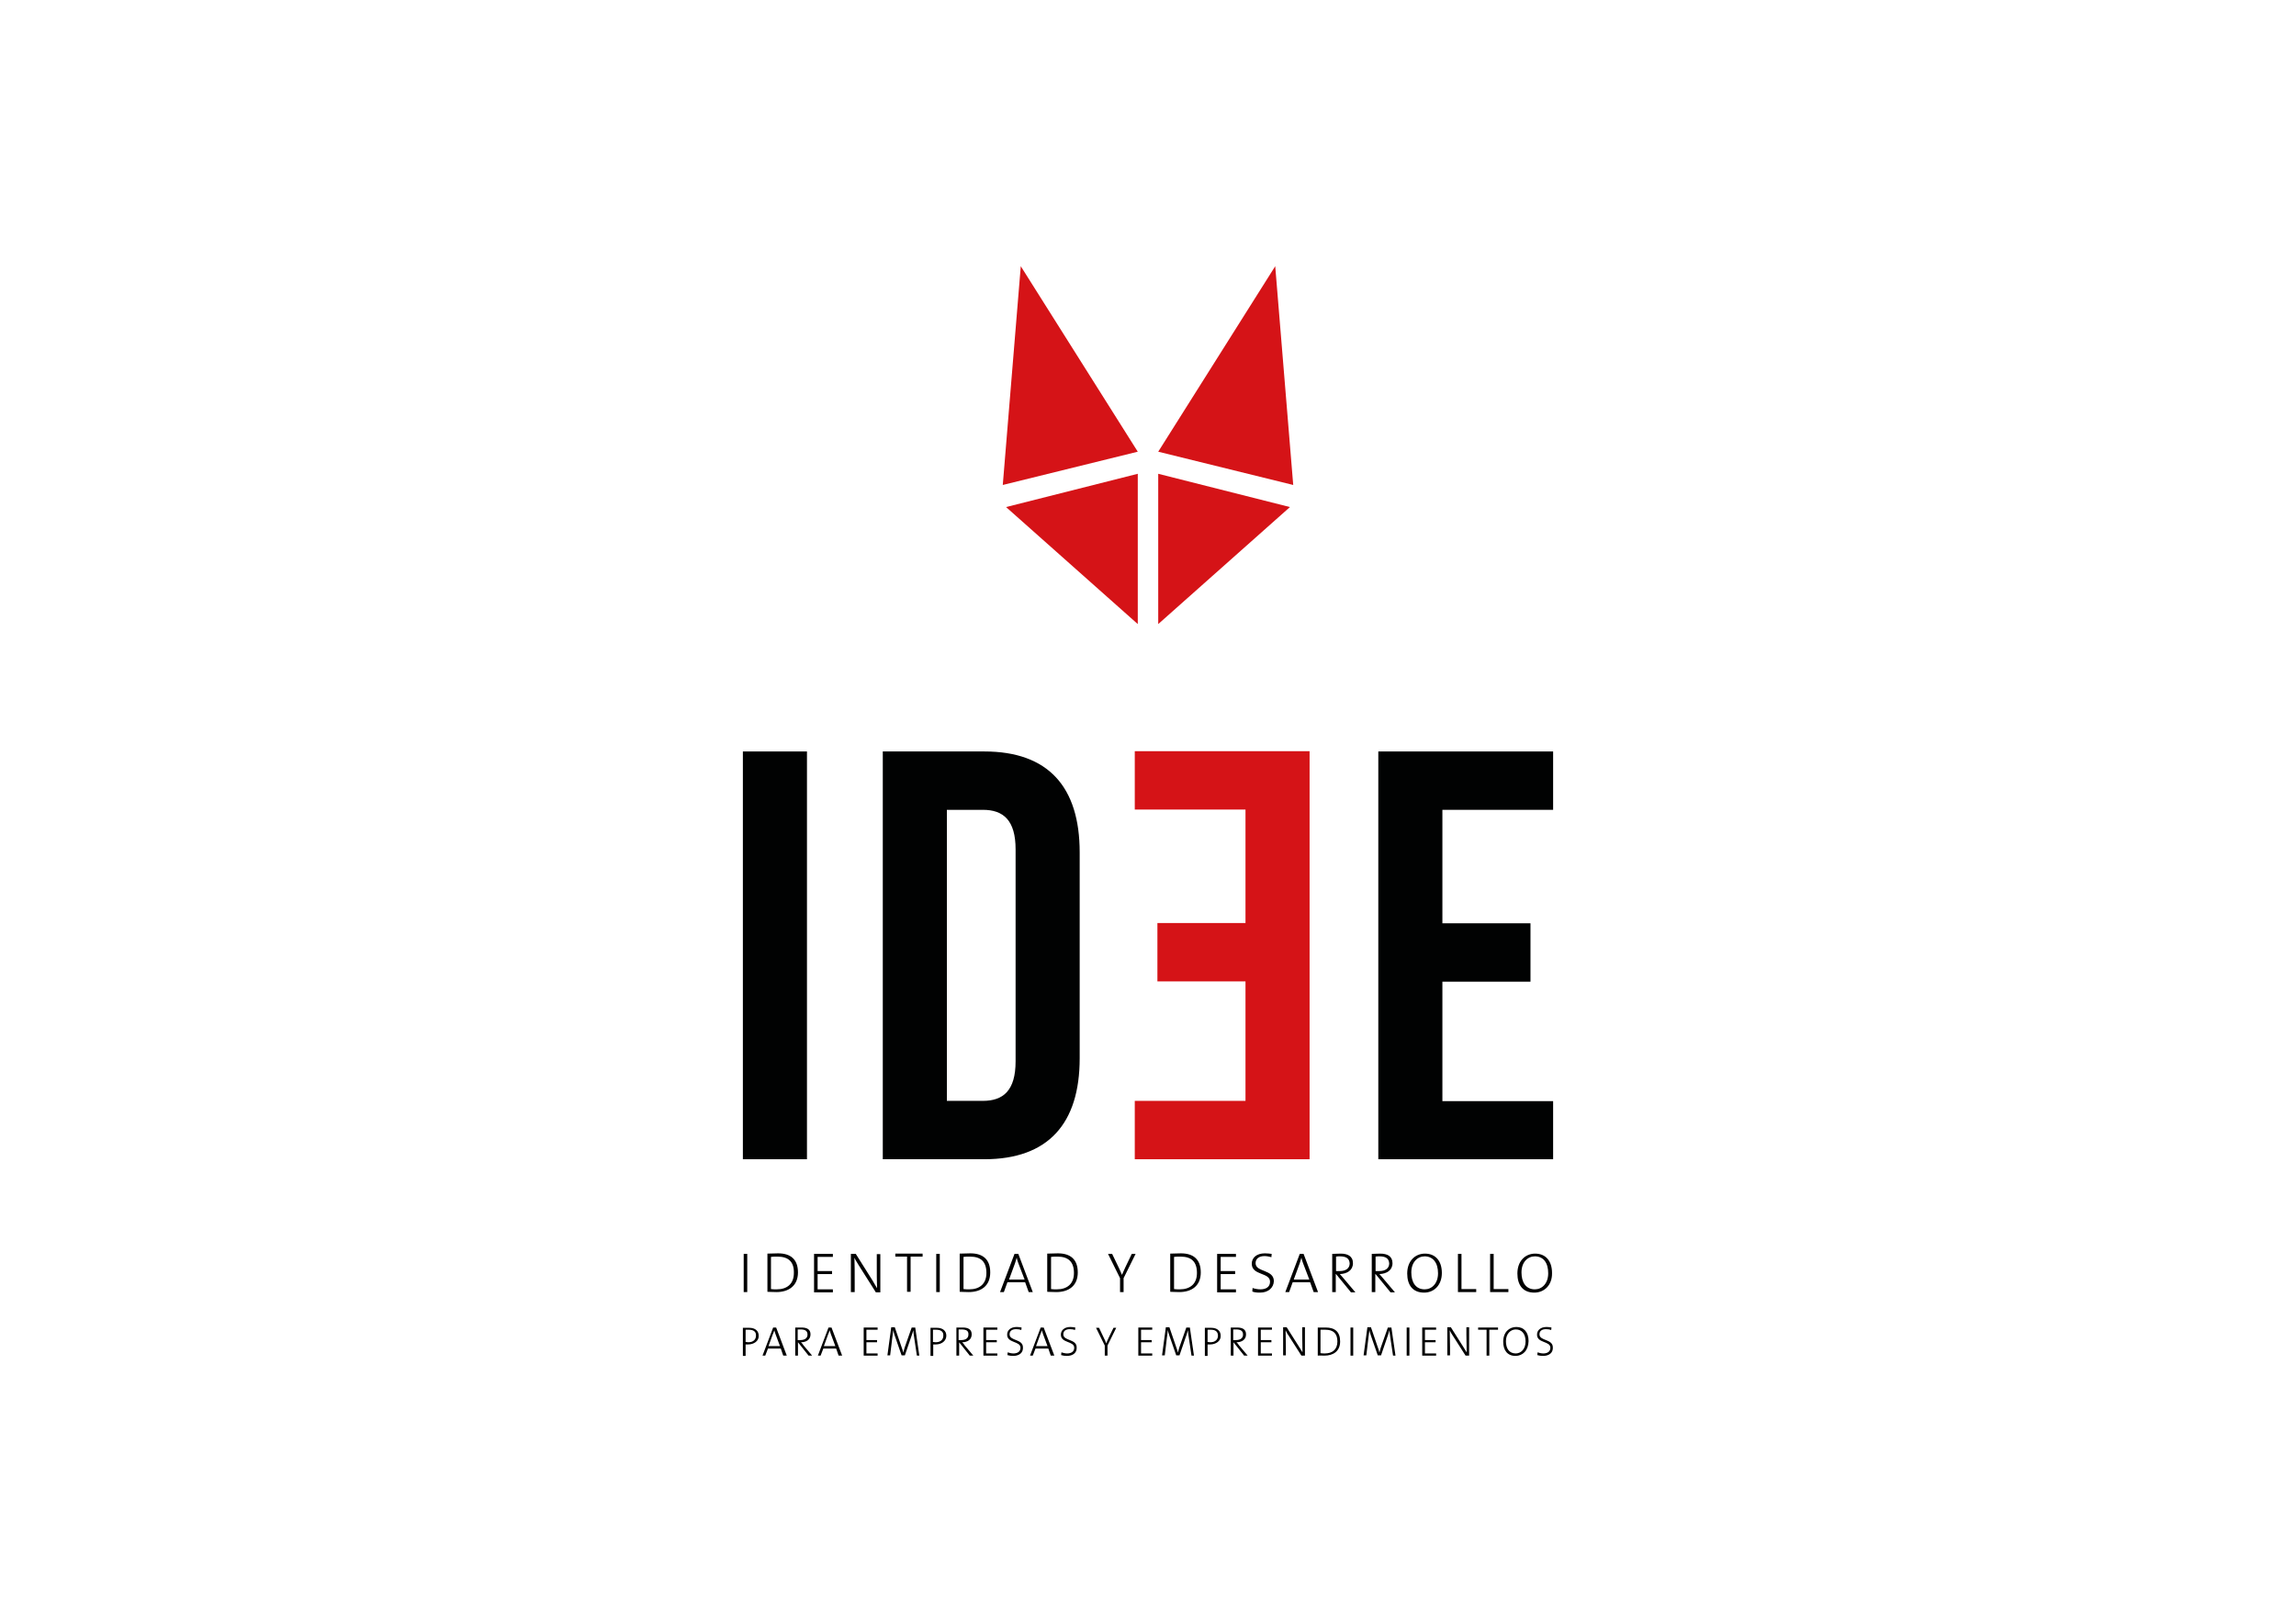
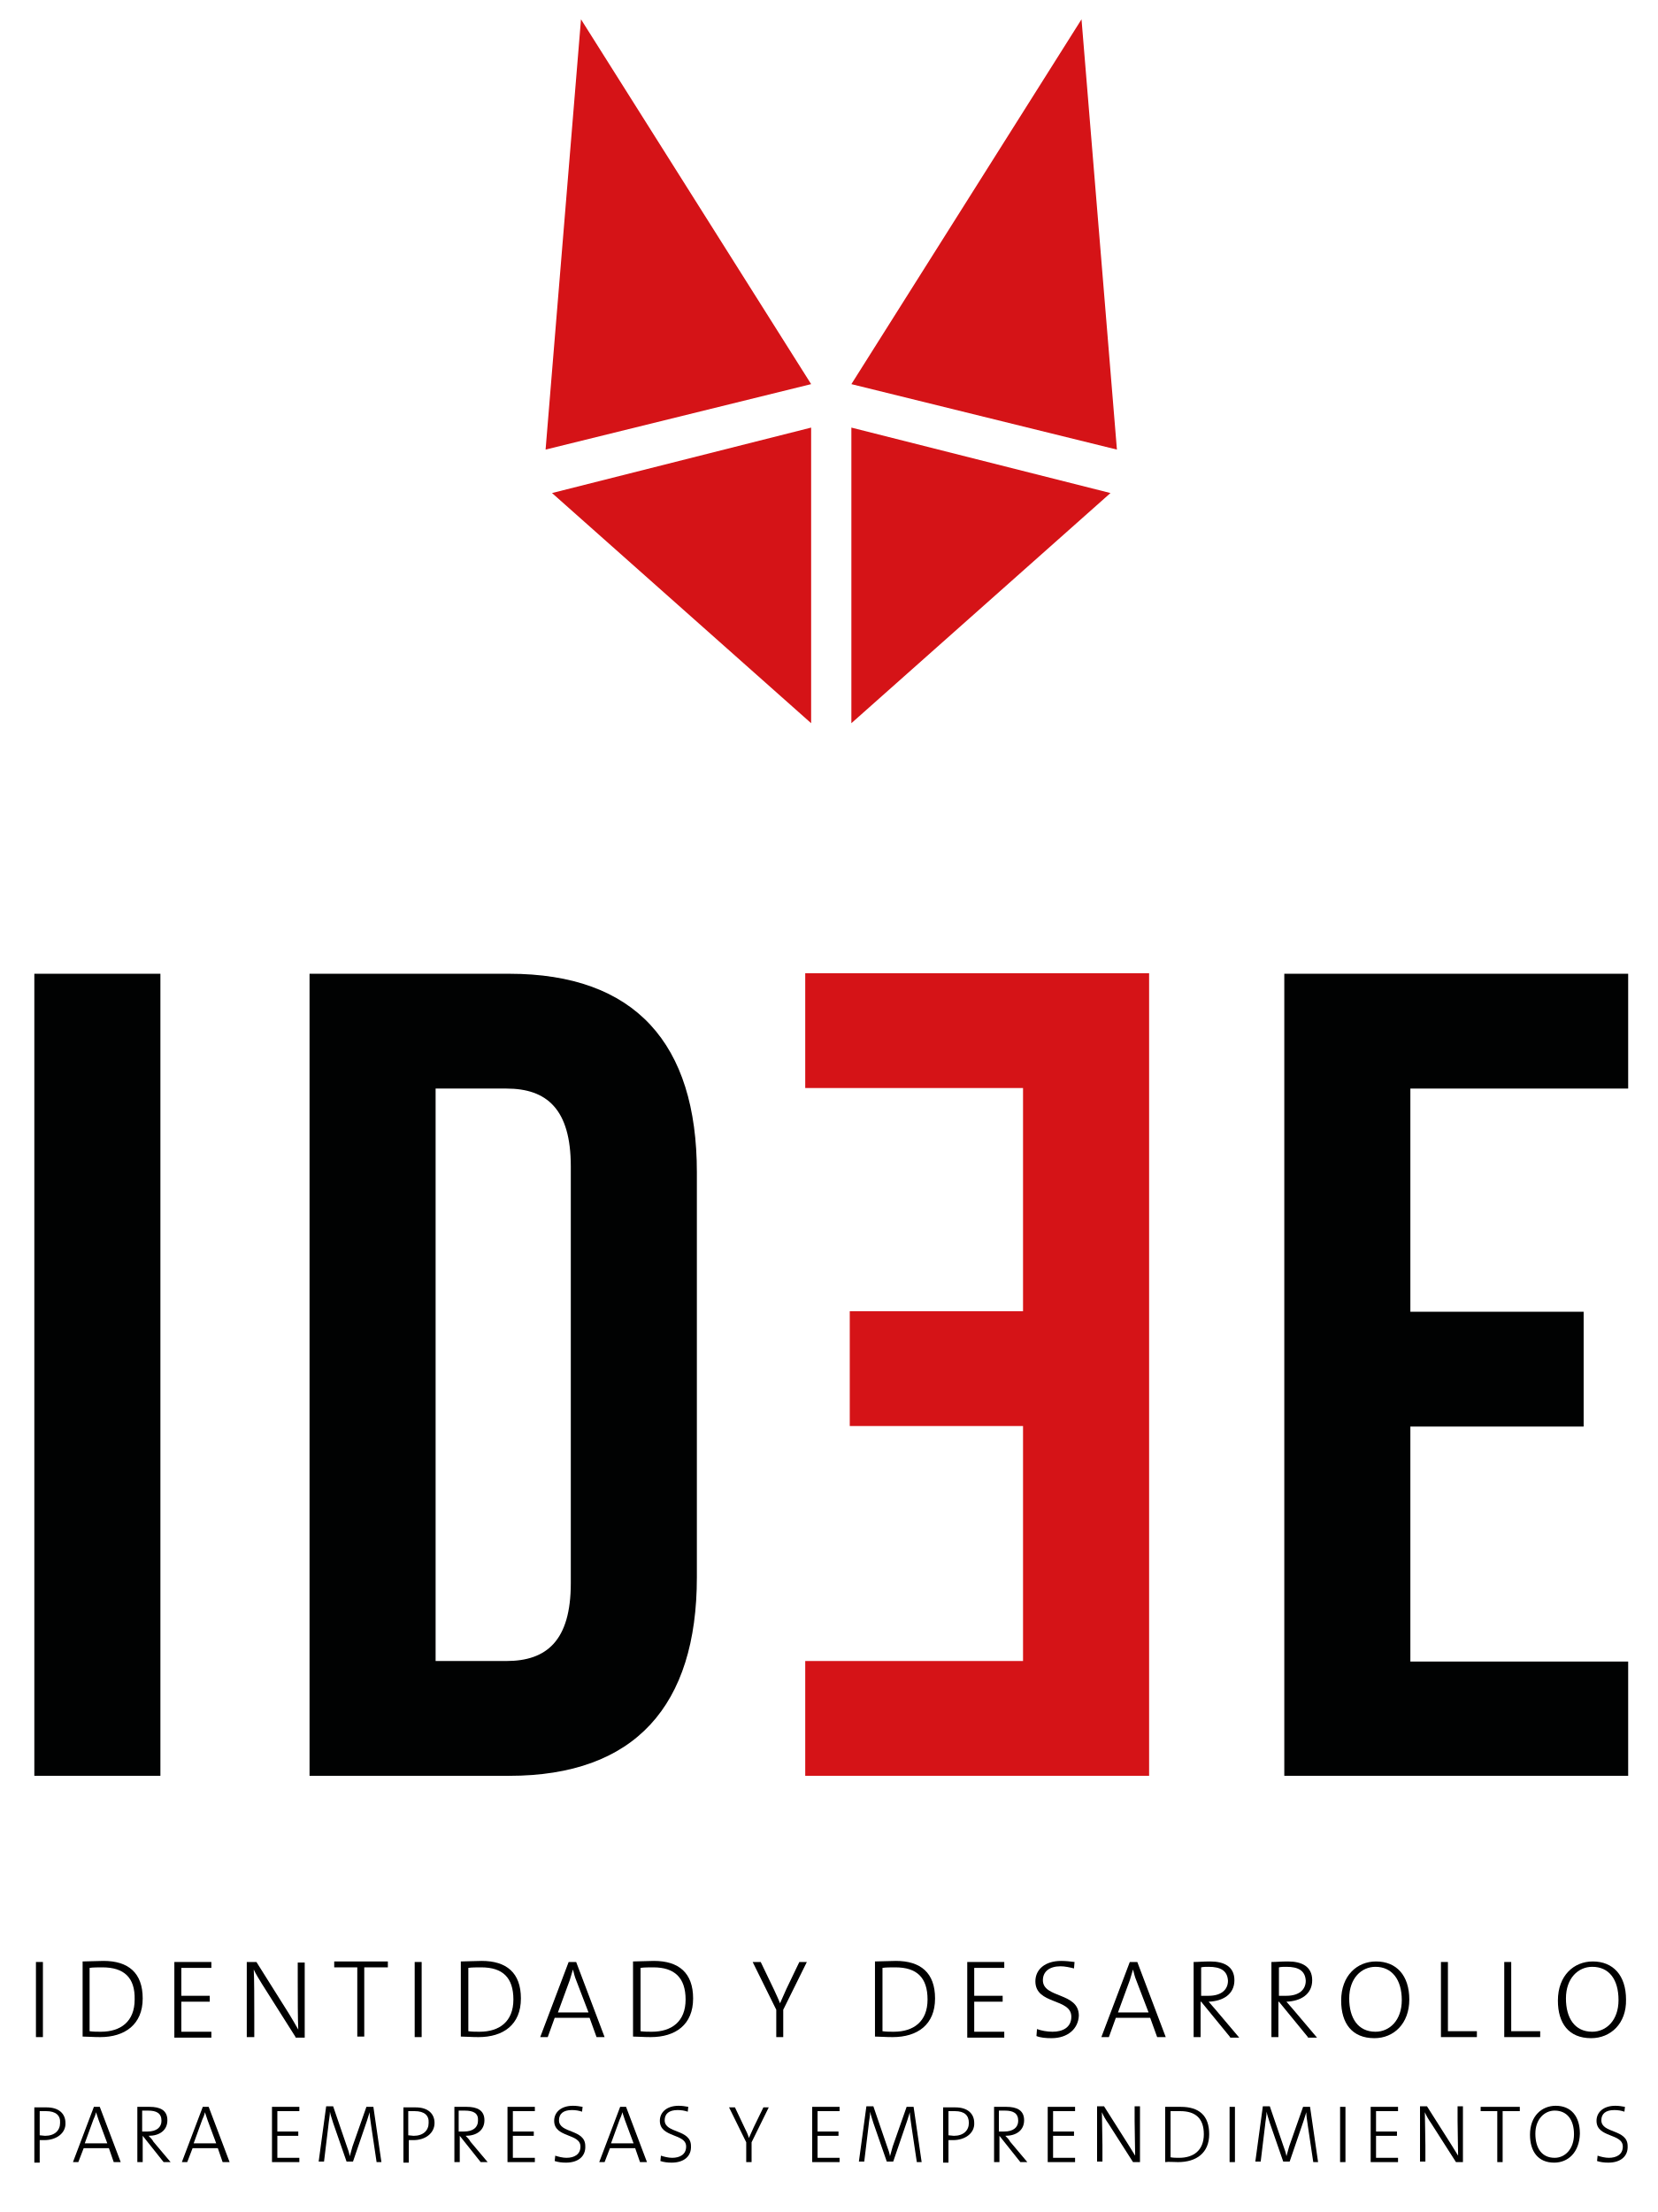
- <svg xmlns="http://www.w3.org/2000/svg" version="1.1" id="Capa_1" x="0px" y="0px" viewBox="0 0 841.9 595.3" style="enable-background:new 0 0 841.9 595.3;" xml:space="preserve">
-   <style type="text/css">
- 	.st0{fill:#010202;}
- 	.st1{fill:#D51317;}
- </style>
-   <g id="XMLID_4_">
-     <path id="XMLID_1499_" class="st0" d="M272.4,275.5h23.5V425h-23.5V275.5z" />
-     <path id="XMLID_1496_" class="st0" d="M323.7,275.5h37.2c23.5,0,35,13,35,37V388c0,23.9-11.5,37-35,37h-37.2V275.5z M347.2,296.8   v106.8h13.2c7.5,0,12-3.8,12-14.5v-77.7c0-10.7-4.5-14.5-12-14.5H347.2z" />
-     <path id="XMLID_1494_" class="st1" d="M456.7,296.8h-40.6v-21.4h64.1V425h-64.1v-21.4h40.6v-43.8h-32.3v-21.4h32.3V296.8z" />
-     <path id="XMLID_1492_" class="st0" d="M528.9,338.5h32.3v21.4h-32.3v43.8h40.6V425h-64.1V275.5h64.1v21.4h-40.6V338.5z" />
+ <svg xmlns="http://www.w3.org/2000/svg" width="308.9" height="412.3">
+   <style type="text/css">.st0{fill:#010202;}
+ 	.st1{fill:#D51317;}</style>
+   <g>
+     <rect fill="none" id="canvas_background" height="414.3" width="310.9" y="-1" x="-1" />
  </g>
-   <g id="XMLID_1_">
-     <g id="XMLID_57_">
-       <path id="XMLID_58_" d="M272.7,473.7v-14h1.3v14H272.7z" />
-       <path id="XMLID_60_" d="M284.7,473.7c-1.4,0-2.4-0.1-3.3-0.1v-14c1.1,0,2.6-0.1,3.9-0.1c4.6,0,7.3,2.2,7.3,7    C292.6,471.4,289.2,473.7,284.7,473.7z M285.1,460.7c-0.8,0-1.8,0-2.4,0.1v11.8c0.6,0.1,1.5,0.1,2.1,0.1c3.7,0,6.3-1.9,6.3-6    C291.2,462.6,289.1,460.7,285.1,460.7z" />
-       <path id="XMLID_63_" d="M298.5,473.7v-14h6.9v1.1h-5.6v5.2h5.3v1.1h-5.3v5.6h5.6v1.1H298.5z" />
-       <path id="XMLID_65_" d="M321.1,473.7l-6.2-9.8c-0.6-1-1.2-1.9-1.6-2.8c0.1,1.7,0.1,5.9,0.1,8.5v4.1H312v-14h1.8l6.1,9.7    c0.6,1,1.2,2,1.7,2.9c-0.1-2-0.1-6.1-0.1-8.8v-3.7h1.3v14H321.1z" />
-       <path id="XMLID_67_" d="M333.9,460.7v12.9h-1.3v-12.9h-4.3v-1.1h10v1.1H333.9z" />
-       <path id="XMLID_69_" d="M343.3,473.7v-14h1.3v14H343.3z" />
-       <path id="XMLID_71_" d="M355.2,473.7c-1.4,0-2.4-0.1-3.3-0.1v-14c1.1,0,2.6-0.1,3.9-0.1c4.6,0,7.3,2.2,7.3,7    C363.1,471.4,359.8,473.7,355.2,473.7z M355.7,460.7c-0.8,0-1.8,0-2.4,0.1v11.8c0.6,0.1,1.5,0.1,2.1,0.1c3.7,0,6.3-1.9,6.3-6    C361.7,462.6,359.7,460.7,355.7,460.7z" />
-       <path id="XMLID_74_" d="M377.2,473.7l-1.3-3.6h-6.5l-1.3,3.6h-1.4l5.3-14h1.4l5.3,14H377.2z M373.4,463.1c-0.3-0.7-0.4-1.3-0.6-2    h0c-0.2,0.7-0.4,1.3-0.6,2l-2.2,6h5.7L373.4,463.1z" />
-       <path id="XMLID_77_" d="M387.3,473.7c-1.4,0-2.4-0.1-3.3-0.1v-14c1.1,0,2.6-0.1,3.9-0.1c4.6,0,7.3,2.2,7.3,7    C395.2,471.4,391.9,473.7,387.3,473.7z M387.8,460.7c-0.8,0-1.8,0-2.4,0.1v11.8c0.6,0.1,1.5,0.1,2.1,0.1c3.7,0,6.3-1.9,6.3-6    C393.8,462.6,391.7,460.7,387.8,460.7z" />
-       <path id="XMLID_80_" d="M412,468.6v5.1h-1.3v-5.1l-4.4-8.9h1.5l2.5,5.2c0.4,0.9,0.8,1.7,1.1,2.5h0c0.4-0.9,0.8-1.8,1.2-2.7l2.4-5    h1.4L412,468.6z" />
-       <path id="XMLID_82_" d="M432.4,473.7c-1.4,0-2.4-0.1-3.3-0.1v-14c1.1,0,2.6-0.1,3.9-0.1c4.6,0,7.3,2.2,7.3,7    C440.3,471.4,437,473.7,432.4,473.7z M432.9,460.7c-0.8,0-1.8,0-2.4,0.1v11.8c0.6,0.1,1.5,0.1,2.1,0.1c3.7,0,6.3-1.9,6.3-6    C438.9,462.6,436.9,460.7,432.9,460.7z" />
-       <path id="XMLID_85_" d="M446.3,473.7v-14h6.9v1.1h-5.6v5.2h5.3v1.1h-5.3v5.6h5.6v1.1H446.3z" />
-       <path id="XMLID_87_" d="M462,473.9c-1.1,0-2.1-0.1-2.8-0.4l0.1-1.3c0.8,0.3,1.9,0.5,2.9,0.5c1.9,0,3.5-0.8,3.5-2.8    c0-3.5-6.7-2.2-6.7-6.6c0-2.2,1.8-3.8,4.8-3.8c0.9,0,1.7,0.1,2.5,0.2l-0.1,1.2c-0.8-0.2-1.7-0.4-2.5-0.4c-2.1,0-3.3,1-3.3,2.6    c0,3.4,6.7,2.2,6.7,6.6C467,472.1,465.1,473.9,462,473.9z" />
-       <path id="XMLID_89_" d="M481.7,473.7l-1.3-3.6H474l-1.3,3.6h-1.4l5.3-14h1.4l5.3,14H481.7z M477.8,463.1c-0.3-0.7-0.4-1.3-0.6-2h0    c-0.2,0.7-0.4,1.3-0.6,2l-2.2,6h5.7L477.8,463.1z" />
-       <path id="XMLID_92_" d="M495.3,473.7l-5.4-6.6h-0.1v6.6h-1.3v-14c0.9,0,1.7-0.1,3.1-0.1c2.5,0,4.5,0.9,4.5,3.5s-2.1,3.9-4.8,4    c0.4,0.5,0.9,1,1.3,1.5l4.4,5.2H495.3z M491.3,460.6c-0.5,0-1,0-1.4,0.1v5.3c0.2,0,0.7,0,1.4,0c2.3,0,3.6-1.1,3.6-2.8    C494.8,461.3,493.5,460.6,491.3,460.6z" />
-       <path id="XMLID_95_" d="M509.8,473.7l-5.4-6.6h-0.1v6.6H503v-14c0.9,0,1.7-0.1,3.1-0.1c2.5,0,4.5,0.9,4.5,3.5s-2.1,3.9-4.8,4    c0.4,0.5,0.9,1,1.3,1.5l4.4,5.2H509.8z M505.8,460.6c-0.5,0-1,0-1.4,0.1v5.3c0.2,0,0.7,0,1.4,0c2.3,0,3.6-1.1,3.6-2.8    C509.3,461.3,508,460.6,505.8,460.6z" />
-       <path id="XMLID_98_" d="M522.2,473.9c-4.2,0-6.2-2.8-6.2-7c0-4.7,3-7.3,6.5-7.3c3.8,0,6.2,2.6,6.2,7.1    C528.7,471.2,525.8,473.9,522.2,473.9z M522.4,460.6c-2.6,0-4.9,2.1-4.9,5.9c0,3.6,1.6,6.2,4.9,6.2c2.6,0,4.9-2.1,4.9-5.9    C527.3,462.9,525.4,460.6,522.4,460.6z" />
-       <path id="XMLID_101_" d="M534.6,473.7v-14h1.3v12.9h5.4v1.1H534.6z" />
-       <path id="XMLID_103_" d="M546.4,473.7v-14h1.3v12.9h5.4v1.1H546.4z" />
-       <path id="XMLID_105_" d="M562.6,473.9c-4.2,0-6.2-2.8-6.2-7c0-4.7,3-7.3,6.5-7.3c3.8,0,6.2,2.6,6.2,7.1    C569.2,471.2,566.2,473.9,562.6,473.9z M562.8,460.6c-2.6,0-4.9,2.1-4.9,5.9c0,3.6,1.6,6.2,4.9,6.2c2.6,0,4.9-2.1,4.9-5.9    C567.7,462.9,565.9,460.6,562.8,460.6z" />
+   <g>
+     <g id="XMLID_4_">
+       <path d="m6.4,181.5l23.5,0l0,149.5l-23.5,0l0,-149.5z" class="st0" id="XMLID_1499_" />
+       <path d="m57.7,181.5l37.2,0c23.5,0 35,13 35,37l0,75.5c0,23.9 -11.5,37 -35,37l-37.2,0l0,-149.5zm23.5,21.3l0,106.8l13.2,0c7.5,0 12,-3.8 12,-14.5l0,-77.7c0,-10.7 -4.5,-14.5 -12,-14.5l-13.2,0l0,-0.1z" class="st0" id="XMLID_1496_" />
+       <path d="m190.7,202.8l-40.6,0l0,-21.4l64.1,0l0,149.6l-64.1,0l0,-21.4l40.6,0l0,-43.8l-32.3,0l0,-21.4l32.3,0l0,-41.6z" class="st1" id="XMLID_1494_" />
+       <path d="m262.9,244.5l32.3,0l0,21.4l-32.3,0l0,43.8l40.6,0l0,21.3l-64.1,0l0,-149.5l64.1,0l0,21.4l-40.6,0l0,41.6z" class="st0" id="XMLID_1492_" />
    </g>
-     <g id="XMLID_56_">
-       <path id="XMLID_108_" d="M274.3,492.9c-0.3,0-0.6,0-0.9,0v4.2h-1v-10.3c0.7,0,1.5,0,2.3,0c2.3,0,3.5,1.2,3.5,2.9    C278.3,491.6,276.5,492.9,274.3,492.9z M274.6,487.5c-0.5,0-0.8,0-1.2,0v4.5c0.3,0,0.7,0.1,1,0.1c1.8,0,2.8-1,2.8-2.4    C277.3,488.3,276.4,487.5,274.6,487.5z" />
-       <path id="XMLID_111_" d="M287.2,497l-0.9-2.6h-4.7l-1,2.6h-1l3.9-10.3h1.1l3.9,10.3H287.2z M284.4,489.2c-0.2-0.5-0.3-1-0.5-1.5h0    c-0.1,0.5-0.3,1-0.5,1.4l-1.6,4.4h4.2L284.4,489.2z" />
-       <path id="XMLID_114_" d="M296.5,497l-3.9-4.9h0v4.9h-1v-10.3c0.6,0,1.2,0,2.3,0c1.9,0,3.3,0.6,3.3,2.5c0,1.9-1.5,2.9-3.5,2.9    c0.3,0.3,0.7,0.7,0.9,1.1l3.2,3.8H296.5z M293.6,487.4c-0.4,0-0.7,0-1.1,0v3.9c0.2,0,0.5,0,1,0c1.7,0,2.6-0.8,2.6-2    C296.1,487.9,295.2,487.4,293.6,487.4z" />
-       <path id="XMLID_117_" d="M307.5,497l-0.9-2.6h-4.7l-1,2.6h-1l3.9-10.3h1.1l3.9,10.3H307.5z M304.7,489.2c-0.2-0.5-0.3-1-0.5-1.5h0    c-0.1,0.5-0.3,1-0.5,1.4l-1.6,4.4h4.2L304.7,489.2z" />
-       <path id="XMLID_120_" d="M316.7,497v-10.3h5.1v0.8h-4.1v3.8h3.9v0.8h-3.9v4.1h4.1v0.8H316.7z" />
-       <path id="XMLID_122_" d="M336.2,497l-1-6.7c-0.2-1.3-0.3-2.1-0.3-2.6h0c-0.1,0.4-0.3,0.9-0.5,1.6l-2.6,7.6h-1.2l-2.5-7.2    c-0.2-0.7-0.5-1.5-0.6-2.1h0c0,0.8-0.2,1.6-0.3,2.7l-0.8,6.6h-1l1.4-10.3h1.3l2.5,7.3c0.3,0.8,0.5,1.4,0.6,2h0    c0.2-0.7,0.3-1.1,0.5-1.8l2.6-7.4h1.3l1.5,10.3H336.2z" />
-       <path id="XMLID_124_" d="M343.1,492.9c-0.3,0-0.6,0-0.9,0v4.2h-1v-10.3c0.7,0,1.5,0,2.3,0c2.3,0,3.5,1.2,3.5,2.9    C347,491.6,345.3,492.9,343.1,492.9z M343.3,487.5c-0.5,0-0.8,0-1.2,0v4.5c0.3,0,0.7,0.1,1,0.1c1.8,0,2.8-1,2.8-2.4    C346,488.3,345.1,487.5,343.3,487.5z" />
-       <path id="XMLID_127_" d="M355.6,497l-3.9-4.9h0v4.9h-1v-10.3c0.6,0,1.2,0,2.3,0c1.9,0,3.3,0.6,3.3,2.5c0,1.9-1.5,2.9-3.5,2.9    c0.3,0.3,0.7,0.7,0.9,1.1l3.2,3.8H355.6z M352.6,487.4c-0.4,0-0.7,0-1.1,0v3.9c0.2,0,0.5,0,1,0c1.7,0,2.6-0.8,2.6-2    C355.2,487.9,354.3,487.4,352.6,487.4z" />
-       <path id="XMLID_130_" d="M360.6,497v-10.3h5.1v0.8h-4.1v3.8h3.9v0.8h-3.9v4.1h4.1v0.8H360.6z" />
-       <path id="XMLID_132_" d="M371.5,497.1c-0.8,0-1.5-0.1-2.1-0.3l0.1-1c0.6,0.2,1.4,0.4,2.1,0.4c1.4,0,2.6-0.6,2.6-2.1    c0-2.5-4.9-1.6-4.9-4.8c0-1.6,1.3-2.8,3.5-2.8c0.7,0,1.2,0.1,1.8,0.2l-0.1,0.9c-0.6-0.2-1.2-0.3-1.9-0.3c-1.6,0-2.4,0.7-2.4,1.9    c0,2.5,4.9,1.6,4.9,4.8C375.2,495.9,373.8,497.1,371.5,497.1z" />
-       <path id="XMLID_134_" d="M385.3,497l-0.9-2.6h-4.7l-1,2.6h-1l3.9-10.3h1.1l3.9,10.3H385.3z M382.5,489.2c-0.2-0.5-0.3-1-0.5-1.5h0    c-0.1,0.5-0.3,1-0.5,1.4l-1.6,4.4h4.2L382.5,489.2z" />
-       <path id="XMLID_137_" d="M391.2,497.1c-0.8,0-1.5-0.1-2.1-0.3l0.1-1c0.6,0.2,1.4,0.4,2.1,0.4c1.4,0,2.6-0.6,2.6-2.1    c0-2.5-4.9-1.6-4.9-4.8c0-1.6,1.3-2.8,3.5-2.8c0.7,0,1.2,0.1,1.8,0.2l-0.1,0.9c-0.6-0.2-1.2-0.3-1.9-0.3c-1.6,0-2.4,0.7-2.4,1.9    c0,2.5,4.9,1.6,4.9,4.8C394.9,495.9,393.5,497.1,391.2,497.1z" />
-       <path id="XMLID_139_" d="M406.1,493.3v3.7h-1v-3.7l-3.2-6.5h1.1l1.8,3.8c0.3,0.6,0.6,1.2,0.8,1.9h0c0.3-0.7,0.6-1.3,0.9-2l1.8-3.7    h1L406.1,493.3z" />
-       <path id="XMLID_141_" d="M417.4,497v-10.3h5.1v0.8h-4.1v3.8h3.9v0.8h-3.9v4.1h4.1v0.8H417.4z" />
-       <path id="XMLID_143_" d="M436.9,497l-1-6.7c-0.2-1.3-0.3-2.1-0.3-2.6h0c-0.1,0.4-0.3,0.9-0.5,1.6l-2.6,7.6h-1.2l-2.5-7.2    c-0.2-0.7-0.5-1.5-0.6-2.1h0c0,0.8-0.2,1.6-0.3,2.7l-0.8,6.6h-1l1.4-10.3h1.3l2.5,7.3c0.3,0.8,0.5,1.4,0.6,2h0    c0.2-0.7,0.3-1.1,0.5-1.8l2.6-7.4h1.3l1.5,10.3H436.9z" />
-       <path id="XMLID_145_" d="M443.7,492.9c-0.3,0-0.6,0-0.9,0v4.2h-1v-10.3c0.7,0,1.5,0,2.3,0c2.3,0,3.5,1.2,3.5,2.9    C447.7,491.6,445.9,492.9,443.7,492.9z M444,487.5c-0.5,0-0.8,0-1.2,0v4.5c0.3,0,0.7,0.1,1,0.1c1.8,0,2.8-1,2.8-2.4    C446.6,488.3,445.8,487.5,444,487.5z" />
-       <path id="XMLID_148_" d="M456.2,497l-3.9-4.9h0v4.9h-1v-10.3c0.6,0,1.2,0,2.3,0c1.9,0,3.3,0.6,3.3,2.5c0,1.9-1.5,2.9-3.5,2.9    c0.3,0.3,0.7,0.7,0.9,1.1l3.2,3.8H456.2z M453.3,487.4c-0.4,0-0.7,0-1.1,0v3.9c0.2,0,0.5,0,1,0c1.7,0,2.6-0.8,2.6-2    C455.8,487.9,454.9,487.4,453.3,487.4z" />
-       <path id="XMLID_151_" d="M461.3,497v-10.3h5.1v0.8h-4.1v3.8h3.9v0.8h-3.9v4.1h4.1v0.8H461.3z" />
-       <path id="XMLID_153_" d="M477.2,497l-4.6-7.2c-0.5-0.7-0.9-1.4-1.2-2.1c0,1.2,0.1,4.3,0.1,6.2v3h-1v-10.3h1.3l4.5,7.1    c0.4,0.7,0.9,1.4,1.3,2.1c0-1.4-0.1-4.5-0.1-6.5v-2.7h1V497H477.2z" />
-       <path id="XMLID_155_" d="M485.6,497c-1,0-1.7-0.1-2.4,0v-10.3c0.8,0,1.9,0,2.9,0c3.4,0,5.3,1.6,5.3,5.1    C491.4,495.3,489,497,485.6,497z M486,487.5c-0.6,0-1.3,0-1.8,0v8.6c0.5,0.1,1.1,0.1,1.6,0.1c2.7,0,4.6-1.4,4.6-4.4    C490.4,488.9,488.9,487.5,486,487.5z" />
-       <path id="XMLID_158_" d="M495.2,497v-10.3h1V497H495.2z" />
-       <path id="XMLID_160_" d="M510.8,497l-1-6.7c-0.2-1.3-0.3-2.1-0.3-2.6h0c-0.1,0.4-0.3,0.9-0.5,1.6l-2.6,7.6h-1.2l-2.5-7.2    c-0.2-0.7-0.5-1.5-0.6-2.1h0c0,0.8-0.2,1.6-0.3,2.7l-0.8,6.6h-1l1.4-10.3h1.3l2.5,7.3c0.3,0.8,0.5,1.4,0.6,2h0    c0.2-0.7,0.3-1.1,0.5-1.8l2.6-7.4h1.3l1.5,10.3H510.8z" />
-       <path id="XMLID_162_" d="M515.8,497v-10.3h1V497H515.8z" />
-       <path id="XMLID_164_" d="M521.5,497v-10.3h5.1v0.8h-4.1v3.8h3.9v0.8h-3.9v4.1h4.1v0.8H521.5z" />
-       <path id="XMLID_166_" d="M537.4,497l-4.6-7.2c-0.5-0.7-0.9-1.4-1.2-2.1c0,1.2,0.1,4.3,0.1,6.2v3h-1v-10.3h1.3l4.5,7.1    c0.4,0.7,0.9,1.4,1.3,2.1c0-1.4-0.1-4.5-0.1-6.5v-2.7h1V497H537.4z" />
-       <path id="XMLID_168_" d="M546.1,487.5v9.5h-1v-9.5H542v-0.8h7.3v0.8H546.1z" />
-       <path id="XMLID_170_" d="M555.7,497.1c-3,0-4.5-2.1-4.5-5.2c0-3.5,2.2-5.4,4.8-5.4c2.8,0,4.5,1.9,4.5,5.2    C560.4,495.2,558.3,497.1,555.7,497.1z M555.8,487.4c-1.9,0-3.6,1.6-3.6,4.3c0,2.7,1.2,4.5,3.6,4.5c1.9,0,3.6-1.6,3.6-4.4    C559.4,489.1,558.1,487.4,555.8,487.4z" />
-       <path id="XMLID_173_" d="M565.8,497.1c-0.8,0-1.5-0.1-2.1-0.3l0.1-1c0.6,0.2,1.4,0.4,2.1,0.4c1.4,0,2.6-0.6,2.6-2.1    c0-2.5-4.9-1.6-4.9-4.8c0-1.6,1.3-2.8,3.5-2.8c0.7,0,1.2,0.1,1.8,0.2l-0.1,0.9c-0.6-0.2-1.2-0.3-1.9-0.3c-1.6,0-2.4,0.7-2.4,1.9    c0,2.5,4.9,1.6,4.9,4.8C569.5,495.9,568.1,497.1,565.8,497.1z" />
+     <g id="XMLID_1_">
+       <g id="XMLID_57_">
+         <path d="m6.7,379.7l0,-14l1.3,0l0,14l-1.3,0z" id="XMLID_58_" />
+         <path d="m18.7,379.7c-1.4,0 -2.4,-0.1 -3.3,-0.1l0,-14c1.1,0 2.6,-0.1 3.9,-0.1c4.6,0 7.3,2.2 7.3,7c0,4.9 -3.4,7.2 -7.9,7.2zm0.4,-13c-0.8,0 -1.8,0 -2.4,0.1l0,11.8c0.6,0.1 1.5,0.1 2.1,0.1c3.7,0 6.3,-1.9 6.3,-6c0.1,-4.1 -2,-6 -6,-6z" id="XMLID_60_" />
+         <path d="m32.5,379.7l0,-14l6.9,0l0,1.1l-5.6,0l0,5.2l5.3,0l0,1.1l-5.3,0l0,5.6l5.6,0l0,1.1l-6.9,0l0,-0.1z" id="XMLID_63_" />
+         <path d="m55.1,379.7l-6.2,-9.8c-0.6,-1 -1.2,-1.9 -1.6,-2.8c0.1,1.7 0.1,5.9 0.1,8.5l0,4.1l-1.4,0l0,-14l1.8,0l6.1,9.7c0.6,1 1.2,2 1.7,2.9c-0.1,-2 -0.1,-6.1 -0.1,-8.8l0,-3.7l1.3,0l0,14l-1.7,0l0,-0.1z" id="XMLID_65_" />
+         <path d="m67.9,366.7l0,12.9l-1.3,0l0,-12.9l-4.3,0l0,-1.1l10,0l0,1.1l-4.4,0z" id="XMLID_67_" />
+         <path d="m77.3,379.7l0,-14l1.3,0l0,14l-1.3,0z" id="XMLID_69_" />
+         <path d="m89.2,379.7c-1.4,0 -2.4,-0.1 -3.3,-0.1l0,-14c1.1,0 2.6,-0.1 3.9,-0.1c4.6,0 7.3,2.2 7.3,7c0,4.9 -3.3,7.2 -7.9,7.2zm0.5,-13c-0.8,0 -1.8,0 -2.4,0.1l0,11.8c0.6,0.1 1.5,0.1 2.1,0.1c3.7,0 6.3,-1.9 6.3,-6c0,-4.1 -2,-6 -6,-6z" id="XMLID_71_" />
+         <path d="m111.2,379.7l-1.3,-3.6l-6.5,0l-1.3,3.6l-1.4,0l5.3,-14l1.4,0l5.3,14l-1.5,0zm-3.8,-10.6c-0.3,-0.7 -0.4,-1.3 -0.6,-2l0,0c-0.2,0.7 -0.4,1.3 -0.6,2l-2.2,6l5.7,0l-2.3,-6z" id="XMLID_74_" />
+         <path d="m121.3,379.7c-1.4,0 -2.4,-0.1 -3.3,-0.1l0,-14c1.1,0 2.6,-0.1 3.9,-0.1c4.6,0 7.3,2.2 7.3,7c0,4.9 -3.3,7.2 -7.9,7.2zm0.5,-13c-0.8,0 -1.8,0 -2.4,0.1l0,11.8c0.6,0.1 1.5,0.1 2.1,0.1c3.7,0 6.3,-1.9 6.3,-6c0,-4.1 -2.1,-6 -6,-6z" id="XMLID_77_" />
+         <path d="m146,374.6l0,5.1l-1.3,0l0,-5.1l-4.4,-8.9l1.5,0l2.5,5.2c0.4,0.9 0.8,1.7 1.1,2.5l0,0c0.4,-0.9 0.8,-1.8 1.2,-2.7l2.4,-5l1.4,0l-4.4,8.9z" id="XMLID_80_" />
+         <path d="m166.4,379.7c-1.4,0 -2.4,-0.1 -3.3,-0.1l0,-14c1.1,0 2.6,-0.1 3.9,-0.1c4.6,0 7.3,2.2 7.3,7c0,4.9 -3.3,7.2 -7.9,7.2zm0.5,-13c-0.8,0 -1.8,0 -2.4,0.1l0,11.8c0.6,0.1 1.5,0.1 2.1,0.1c3.7,0 6.3,-1.9 6.3,-6c0,-4.1 -2,-6 -6,-6z" id="XMLID_82_" />
+         <path d="m180.3,379.7l0,-14l6.9,0l0,1.1l-5.6,0l0,5.2l5.3,0l0,1.1l-5.3,0l0,5.6l5.6,0l0,1.1l-6.9,0l0,-0.1z" id="XMLID_85_" />
+         <path d="m196,379.9c-1.1,0 -2.1,-0.1 -2.8,-0.4l0.1,-1.3c0.8,0.3 1.9,0.5 2.9,0.5c1.9,0 3.5,-0.8 3.5,-2.8c0,-3.5 -6.7,-2.2 -6.7,-6.6c0,-2.2 1.8,-3.8 4.8,-3.8c0.9,0 1.7,0.1 2.5,0.2l-0.1,1.2c-0.8,-0.2 -1.7,-0.4 -2.5,-0.4c-2.1,0 -3.3,1 -3.3,2.6c0,3.4 6.7,2.2 6.7,6.6c-0.1,2.4 -2,4.2 -5.1,4.2z" id="XMLID_87_" />
+         <path d="m215.7,379.7l-1.3,-3.6l-6.4,0l-1.3,3.6l-1.4,0l5.3,-14l1.4,0l5.3,14l-1.6,0zm-3.9,-10.6c-0.3,-0.7 -0.4,-1.3 -0.6,-2l0,0c-0.2,0.7 -0.4,1.3 -0.6,2l-2.2,6l5.7,0l-2.3,-6z" id="XMLID_89_" />
+         <path d="m229.3,379.7l-5.4,-6.6l-0.1,0l0,6.6l-1.3,0l0,-14c0.9,0 1.7,-0.1 3.1,-0.1c2.5,0 4.5,0.9 4.5,3.5s-2.1,3.9 -4.8,4c0.4,0.5 0.9,1 1.3,1.5l4.4,5.2l-1.7,0l0,-0.1zm-4,-13.1c-0.5,0 -1,0 -1.4,0.1l0,5.3c0.2,0 0.7,0 1.4,0c2.3,0 3.6,-1.1 3.6,-2.8c-0.1,-1.9 -1.4,-2.6 -3.6,-2.6z" id="XMLID_92_" />
+         <path d="m243.8,379.7l-5.4,-6.6l-0.1,0l0,6.6l-1.3,0l0,-14c0.9,0 1.7,-0.1 3.1,-0.1c2.5,0 4.5,0.9 4.5,3.5s-2.1,3.9 -4.8,4c0.4,0.5 0.9,1 1.3,1.5l4.4,5.2l-1.7,0l0,-0.1zm-4,-13.1c-0.5,0 -1,0 -1.4,0.1l0,5.3c0.2,0 0.7,0 1.4,0c2.3,0 3.6,-1.1 3.6,-2.8c-0.1,-1.9 -1.4,-2.6 -3.6,-2.6z" id="XMLID_95_" />
+         <path d="m256.2,379.9c-4.2,0 -6.2,-2.8 -6.2,-7c0,-4.7 3,-7.3 6.5,-7.3c3.8,0 6.2,2.6 6.2,7.1c0,4.5 -2.9,7.2 -6.5,7.2zm0.2,-13.3c-2.6,0 -4.9,2.1 -4.9,5.9c0,3.6 1.6,6.2 4.9,6.2c2.6,0 4.9,-2.1 4.9,-5.9c0,-3.9 -1.9,-6.2 -4.9,-6.2z" id="XMLID_98_" />
+         <path d="m268.6,379.7l0,-14l1.3,0l0,12.9l5.4,0l0,1.1l-6.7,0z" id="XMLID_101_" />
+         <path d="m280.4,379.7l0,-14l1.3,0l0,12.9l5.4,0l0,1.1l-6.7,0z" id="XMLID_103_" />
+         <path d="m296.6,379.9c-4.2,0 -6.2,-2.8 -6.2,-7c0,-4.7 3,-7.3 6.5,-7.3c3.8,0 6.2,2.6 6.2,7.1c0.1,4.5 -2.9,7.2 -6.5,7.2zm0.2,-13.3c-2.6,0 -4.9,2.1 -4.9,5.9c0,3.6 1.6,6.2 4.9,6.2c2.6,0 4.9,-2.1 4.9,-5.9c0,-3.9 -1.8,-6.2 -4.9,-6.2z" id="XMLID_105_" />
+       </g>
+       <g id="XMLID_56_">
+         <path d="m8.3,398.9c-0.3,0 -0.6,0 -0.9,0l0,4.2l-1,0l0,-10.3c0.7,0 1.5,0 2.3,0c2.3,0 3.5,1.2 3.5,2.9c0.1,1.9 -1.7,3.2 -3.9,3.2zm0.3,-5.4c-0.5,0 -0.8,0 -1.2,0l0,4.5c0.3,0 0.7,0.1 1,0.1c1.8,0 2.8,-1 2.8,-2.4c0.1,-1.4 -0.8,-2.2 -2.6,-2.2z" id="XMLID_108_" />
+         <path d="m21.2,403l-0.9,-2.6l-4.7,0l-1,2.6l-1,0l3.9,-10.3l1.1,0l3.9,10.3l-1.3,0zm-2.8,-7.8c-0.2,-0.5 -0.3,-1 -0.5,-1.5l0,0c-0.1,0.5 -0.3,1 -0.5,1.4l-1.6,4.4l4.2,0l-1.6,-4.3z" id="XMLID_111_" />
+         <path d="m30.5,403l-3.9,-4.9l0,0l0,4.9l-1,0l0,-10.3c0.6,0 1.2,0 2.3,0c1.9,0 3.3,0.6 3.3,2.5c0,1.9 -1.5,2.9 -3.5,2.9c0.3,0.3 0.7,0.7 0.9,1.1l3.2,3.8l-1.3,0zm-2.9,-9.6c-0.4,0 -0.7,0 -1.1,0l0,3.9c0.2,0 0.5,0 1,0c1.7,0 2.6,-0.8 2.6,-2c0,-1.4 -0.9,-1.9 -2.5,-1.9z" id="XMLID_114_" />
+         <path d="m41.5,403l-0.9,-2.6l-4.7,0l-1,2.6l-1,0l3.9,-10.3l1.1,0l3.9,10.3l-1.3,0zm-2.8,-7.8c-0.2,-0.5 -0.3,-1 -0.5,-1.5l0,0c-0.1,0.5 -0.3,1 -0.5,1.4l-1.6,4.4l4.2,0l-1.6,-4.3z" id="XMLID_117_" />
+         <path d="m50.7,403l0,-10.3l5.1,0l0,0.8l-4.1,0l0,3.8l3.9,0l0,0.8l-3.9,0l0,4.1l4.1,0l0,0.8l-5.1,0z" id="XMLID_120_" />
+         <path d="m70.2,403l-1,-6.7c-0.2,-1.3 -0.3,-2.1 -0.3,-2.6l0,0c-0.1,0.4 -0.3,0.9 -0.5,1.6l-2.6,7.6l-1.2,0l-2.5,-7.2c-0.2,-0.7 -0.5,-1.5 -0.6,-2.1l0,0c0,0.8 -0.2,1.6 -0.3,2.7l-0.8,6.6l-1,0l1.4,-10.3l1.3,0l2.5,7.3c0.3,0.8 0.5,1.4 0.6,2l0,0c0.2,-0.7 0.3,-1.1 0.5,-1.8l2.6,-7.4l1.3,0l1.5,10.3l-0.9,0z" id="XMLID_122_" />
+         <path d="m77.1,398.9c-0.3,0 -0.6,0 -0.9,0l0,4.2l-1,0l0,-10.3c0.7,0 1.5,0 2.3,0c2.3,0 3.5,1.2 3.5,2.9c0,1.9 -1.7,3.2 -3.9,3.2zm0.2,-5.4c-0.5,0 -0.8,0 -1.2,0l0,4.5c0.3,0 0.7,0.1 1,0.1c1.8,0 2.8,-1 2.8,-2.4c0.1,-1.4 -0.8,-2.2 -2.6,-2.2z" id="XMLID_124_" />
+         <path d="m89.6,403l-3.9,-4.9l0,0l0,4.9l-1,0l0,-10.3c0.6,0 1.2,0 2.3,0c1.9,0 3.3,0.6 3.3,2.5c0,1.9 -1.5,2.9 -3.5,2.9c0.3,0.3 0.7,0.7 0.9,1.1l3.2,3.8l-1.3,0zm-3,-9.6c-0.4,0 -0.7,0 -1.1,0l0,3.9c0.2,0 0.5,0 1,0c1.7,0 2.6,-0.8 2.6,-2c0.1,-1.4 -0.8,-1.9 -2.5,-1.9z" id="XMLID_127_" />
+         <path d="m94.6,403l0,-10.3l5.1,0l0,0.8l-4.1,0l0,3.8l3.9,0l0,0.8l-3.9,0l0,4.1l4.1,0l0,0.8l-5.1,0z" id="XMLID_130_" />
+         <path d="m105.5,403.1c-0.8,0 -1.5,-0.1 -2.1,-0.3l0.1,-1c0.6,0.2 1.4,0.4 2.1,0.4c1.4,0 2.6,-0.6 2.6,-2.1c0,-2.5 -4.9,-1.6 -4.9,-4.8c0,-1.6 1.3,-2.8 3.5,-2.8c0.7,0 1.2,0.1 1.8,0.2l-0.1,0.9c-0.6,-0.2 -1.2,-0.3 -1.9,-0.3c-1.6,0 -2.4,0.7 -2.4,1.9c0,2.5 4.9,1.6 4.9,4.8c0.1,1.9 -1.3,3.1 -3.6,3.1z" id="XMLID_132_" />
+         <path d="m119.3,403l-0.9,-2.6l-4.7,0l-1,2.6l-1,0l3.9,-10.3l1.1,0l3.9,10.3l-1.3,0zm-2.8,-7.8c-0.2,-0.5 -0.3,-1 -0.5,-1.5l0,0c-0.1,0.5 -0.3,1 -0.5,1.4l-1.6,4.4l4.2,0l-1.6,-4.3z" id="XMLID_134_" />
+         <path d="m125.2,403.1c-0.8,0 -1.5,-0.1 -2.1,-0.3l0.1,-1c0.6,0.2 1.4,0.4 2.1,0.4c1.4,0 2.6,-0.6 2.6,-2.1c0,-2.5 -4.9,-1.6 -4.9,-4.8c0,-1.6 1.3,-2.8 3.5,-2.8c0.7,0 1.2,0.1 1.8,0.2l-0.1,0.9c-0.6,-0.2 -1.2,-0.3 -1.9,-0.3c-1.6,0 -2.4,0.7 -2.4,1.9c0,2.5 4.9,1.6 4.9,4.8c0.1,1.9 -1.3,3.1 -3.6,3.1z" id="XMLID_137_" />
+         <path d="m140.1,399.3l0,3.7l-1,0l0,-3.7l-3.2,-6.5l1.1,0l1.8,3.8c0.3,0.6 0.6,1.2 0.8,1.9l0,0c0.3,-0.7 0.6,-1.3 0.9,-2l1.8,-3.7l1,0l-3.2,6.5z" id="XMLID_139_" />
+         <path d="m151.4,403l0,-10.3l5.1,0l0,0.8l-4.1,0l0,3.8l3.9,0l0,0.8l-3.9,0l0,4.1l4.1,0l0,0.8l-5.1,0z" id="XMLID_141_" />
+         <path d="m170.9,403l-1,-6.7c-0.2,-1.3 -0.3,-2.1 -0.3,-2.6l0,0c-0.1,0.4 -0.3,0.9 -0.5,1.6l-2.6,7.6l-1.2,0l-2.5,-7.2c-0.2,-0.7 -0.5,-1.5 -0.6,-2.1l0,0c0,0.8 -0.2,1.6 -0.3,2.7l-0.8,6.6l-1,0l1.4,-10.3l1.3,0l2.5,7.3c0.3,0.8 0.5,1.4 0.6,2l0,0c0.2,-0.7 0.3,-1.1 0.5,-1.8l2.6,-7.4l1.3,0l1.5,10.3l-0.9,0z" id="XMLID_143_" />
+         <path d="m177.7,398.9c-0.3,0 -0.6,0 -0.9,0l0,4.2l-1,0l0,-10.3c0.7,0 1.5,0 2.3,0c2.3,0 3.5,1.2 3.5,2.9c0.1,1.9 -1.7,3.2 -3.9,3.2zm0.3,-5.4c-0.5,0 -0.8,0 -1.2,0l0,4.5c0.3,0 0.7,0.1 1,0.1c1.8,0 2.8,-1 2.8,-2.4c0,-1.4 -0.8,-2.2 -2.6,-2.2z" id="XMLID_145_" />
+         <path d="m190.2,403l-3.9,-4.9l0,0l0,4.9l-1,0l0,-10.3c0.6,0 1.2,0 2.3,0c1.9,0 3.3,0.6 3.3,2.5c0,1.9 -1.5,2.9 -3.5,2.9c0.3,0.3 0.7,0.7 0.9,1.1l3.2,3.8l-1.3,0zm-2.9,-9.6c-0.4,0 -0.7,0 -1.1,0l0,3.9c0.2,0 0.5,0 1,0c1.7,0 2.6,-0.8 2.6,-2c0,-1.4 -0.9,-1.9 -2.5,-1.9z" id="XMLID_148_" />
+         <path d="m195.3,403l0,-10.3l5.1,0l0,0.8l-4.1,0l0,3.8l3.9,0l0,0.8l-3.9,0l0,4.1l4.1,0l0,0.8l-5.1,0z" id="XMLID_151_" />
+         <path d="m211.2,403l-4.6,-7.2c-0.5,-0.7 -0.9,-1.4 -1.2,-2.1c0,1.2 0.1,4.3 0.1,6.2l0,3l-1,0l0,-10.3l1.3,0l4.5,7.1c0.4,0.7 0.9,1.4 1.3,2.1c0,-1.4 -0.1,-4.5 -0.1,-6.5l0,-2.7l1,0l0,10.4l-1.3,0z" id="XMLID_153_" />
+         <path d="m219.6,403c-1,0 -1.7,-0.1 -2.4,0l0,-10.3c0.8,0 1.9,0 2.9,0c3.4,0 5.3,1.6 5.3,5.1c0,3.5 -2.4,5.2 -5.8,5.2zm0.4,-9.5c-0.6,0 -1.3,0 -1.8,0l0,8.6c0.5,0.1 1.1,0.1 1.6,0.1c2.7,0 4.6,-1.4 4.6,-4.4c0,-2.9 -1.5,-4.3 -4.4,-4.3z" id="XMLID_155_" />
+         <path d="m229.2,403l0,-10.3l1,0l0,10.3l-1,0z" id="XMLID_158_" />
+         <path d="m244.8,403l-1,-6.7c-0.2,-1.3 -0.3,-2.1 -0.3,-2.6l0,0c-0.1,0.4 -0.3,0.9 -0.5,1.6l-2.6,7.6l-1.2,0l-2.5,-7.2c-0.2,-0.7 -0.5,-1.5 -0.6,-2.1l0,0c0,0.8 -0.2,1.6 -0.3,2.7l-0.8,6.6l-1,0l1.4,-10.3l1.3,0l2.5,7.3c0.3,0.8 0.5,1.4 0.6,2l0,0c0.2,-0.7 0.3,-1.1 0.5,-1.8l2.6,-7.4l1.3,0l1.5,10.3l-0.9,0z" id="XMLID_160_" />
+         <path d="m249.8,403l0,-10.3l1,0l0,10.3l-1,0z" id="XMLID_162_" />
+         <path d="m255.5,403l0,-10.3l5.1,0l0,0.8l-4.1,0l0,3.8l3.9,0l0,0.8l-3.9,0l0,4.1l4.1,0l0,0.8l-5.1,0z" id="XMLID_164_" />
+         <path d="m271.4,403l-4.6,-7.2c-0.5,-0.7 -0.9,-1.4 -1.2,-2.1c0,1.2 0.1,4.3 0.1,6.2l0,3l-1,0l0,-10.3l1.3,0l4.5,7.1c0.4,0.7 0.9,1.4 1.3,2.1c0,-1.4 -0.1,-4.5 -0.1,-6.5l0,-2.7l1,0l0,10.4l-1.3,0z" id="XMLID_166_" />
+         <path d="m280.1,393.5l0,9.5l-1,0l0,-9.5l-3.1,0l0,-0.8l7.3,0l0,0.8l-3.2,0z" id="XMLID_168_" />
+         <path d="m289.7,403.1c-3,0 -4.5,-2.1 -4.5,-5.2c0,-3.5 2.2,-5.4 4.8,-5.4c2.8,0 4.5,1.9 4.5,5.2c-0.1,3.5 -2.2,5.4 -4.8,5.4zm0.1,-9.7c-1.9,0 -3.6,1.6 -3.6,4.3c0,2.7 1.2,4.5 3.6,4.5c1.9,0 3.6,-1.6 3.6,-4.4c0,-2.7 -1.3,-4.4 -3.6,-4.4z" id="XMLID_170_" />
+         <path d="m299.8,403.1c-0.8,0 -1.5,-0.1 -2.1,-0.3l0.1,-1c0.6,0.2 1.4,0.4 2.1,0.4c1.4,0 2.6,-0.6 2.6,-2.1c0,-2.5 -4.9,-1.6 -4.9,-4.8c0,-1.6 1.3,-2.8 3.5,-2.8c0.7,0 1.2,0.1 1.8,0.2l-0.1,0.9c-0.6,-0.2 -1.2,-0.3 -1.9,-0.3c-1.6,0 -2.4,0.7 -2.4,1.9c0,2.5 4.9,1.6 4.9,4.8c0.1,1.9 -1.3,3.1 -3.6,3.1z" id="XMLID_173_" />
+       </g>
+     </g>
+     <g id="XMLID_3_">
+       <polygon points="208.2,83.8 158.7,71.6 201.6,3.6 " class="st1" id="XMLID_13_" />
+       <polygon points="158.7,79.7 158.7,134.8 207,91.9 " class="st1" id="XMLID_8_" />
+       <polygon points="101.7,83.8 151.2,71.6 108.3,3.6 " class="st1" id="XMLID_10_" />
+       <polygon points="151.2,79.7 151.2,134.8 102.9,91.9 " class="st1" id="XMLID_9_" />
    </g>
  </g>
-   <g id="XMLID_3_">
-     <polygon id="XMLID_13_" class="st1" points="474.2,177.8 424.7,165.6 467.6,97.6  " />
-     <polygon id="XMLID_8_" class="st1" points="424.7,173.7 424.7,228.8 473,185.9  " />
-     <polygon id="XMLID_10_" class="st1" points="367.7,177.8 417.2,165.6 374.3,97.6  " />
-     <polygon id="XMLID_9_" class="st1" points="417.2,173.7 417.2,228.8 368.9,185.9  " />
-   </g>
</svg>
